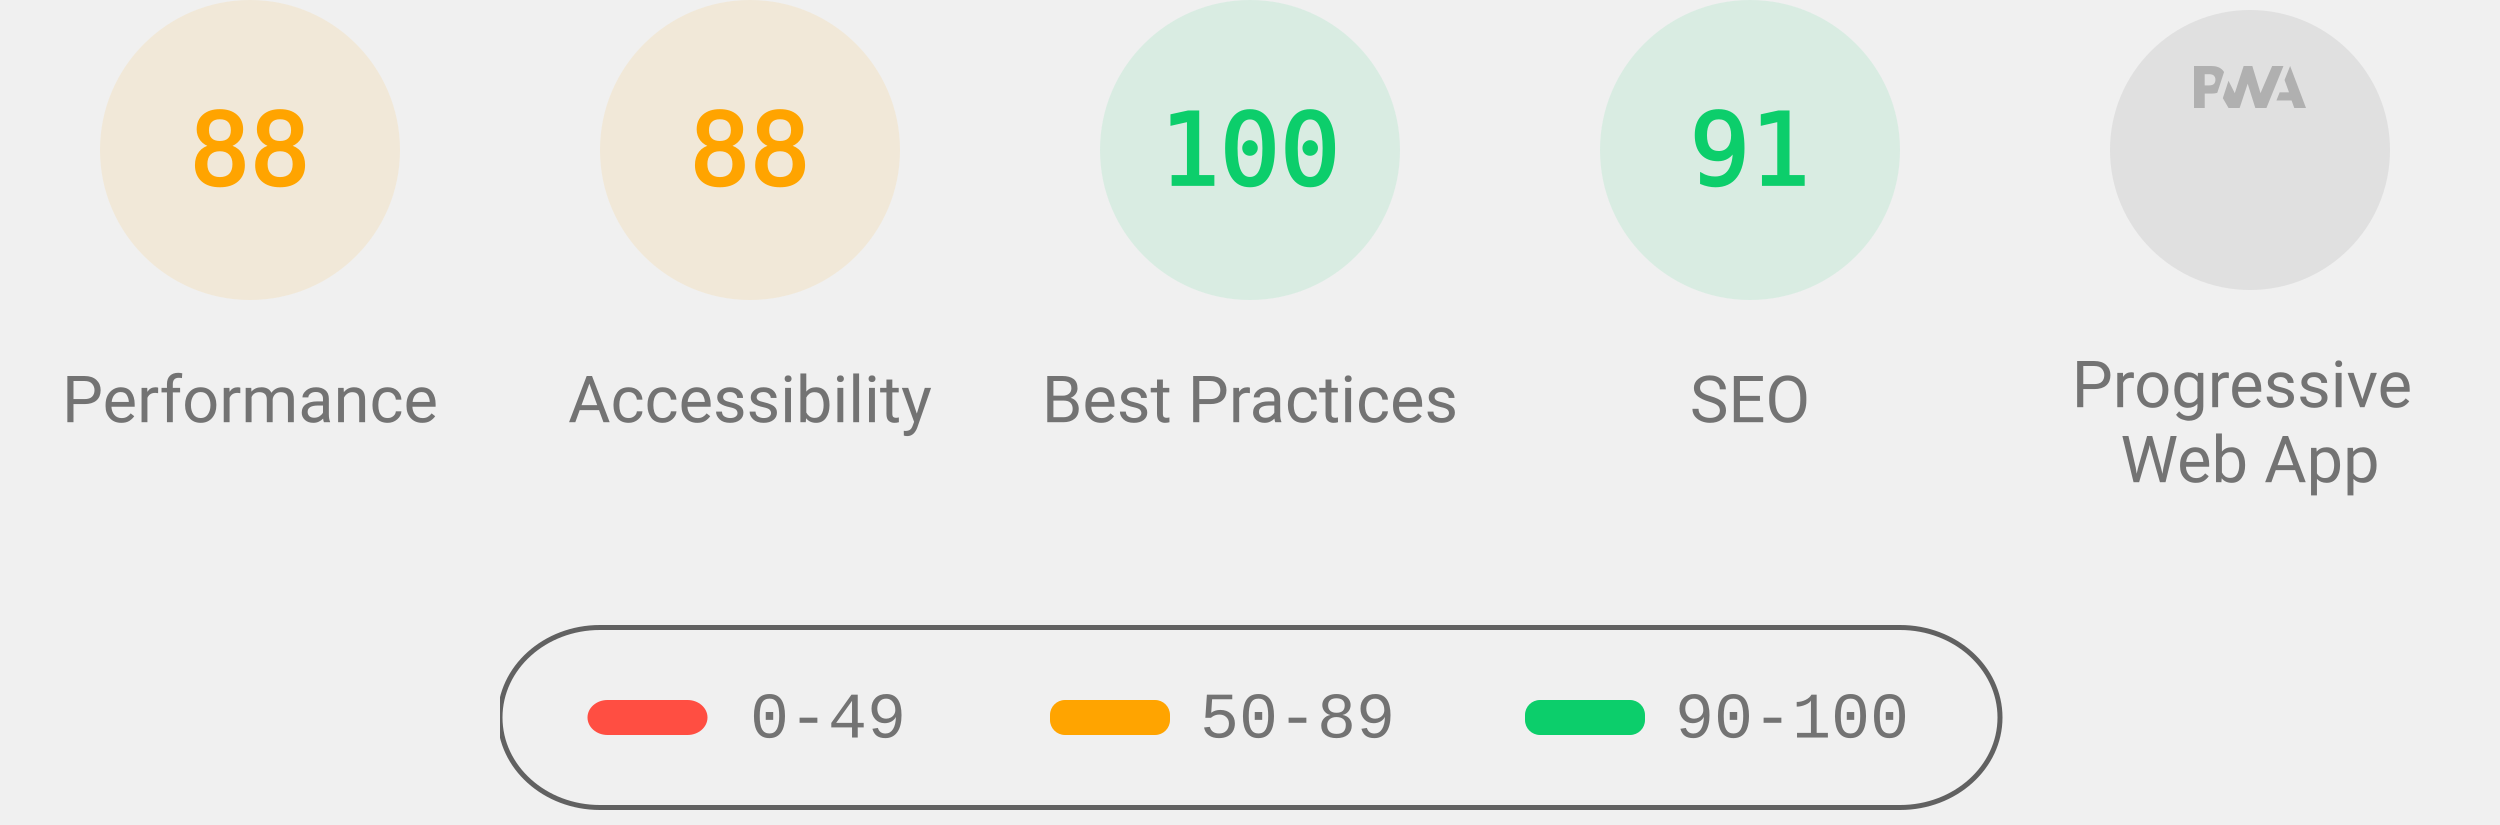
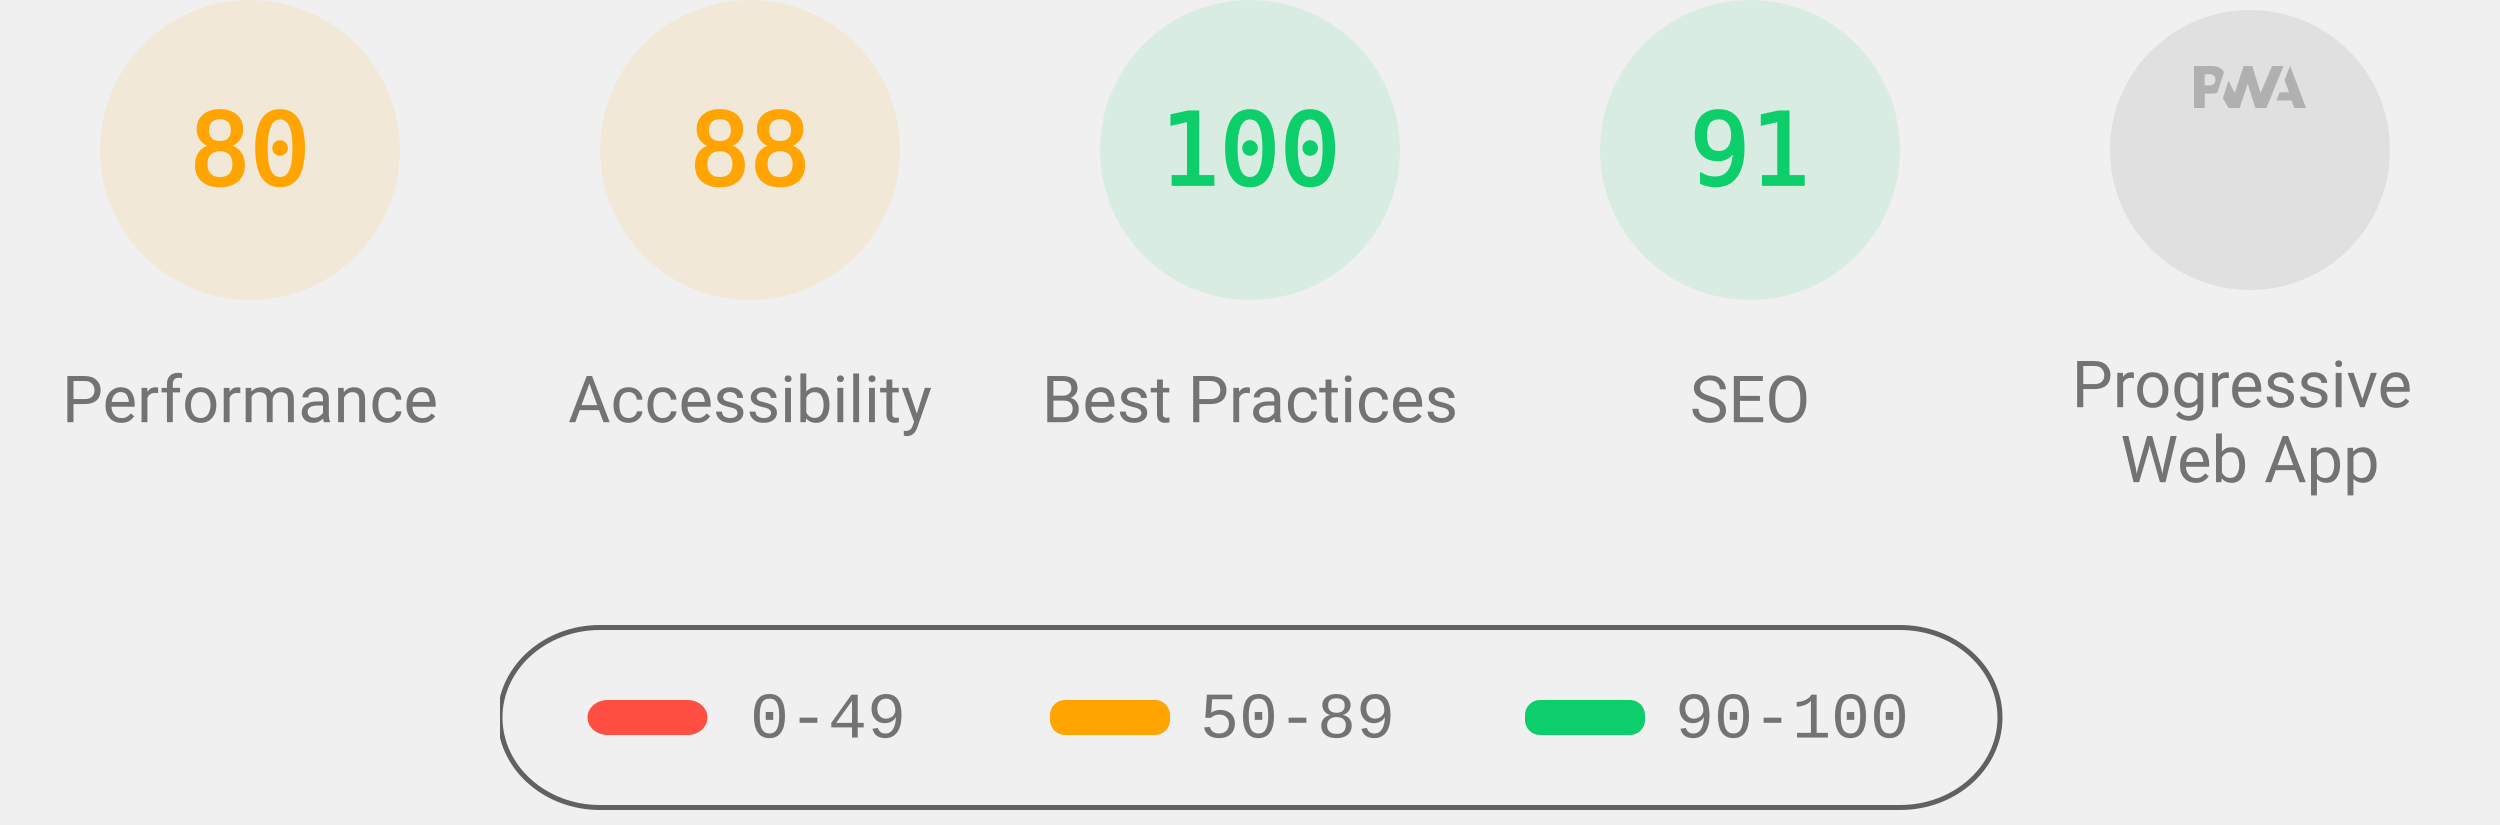
<svg xmlns="http://www.w3.org/2000/svg" class="theme--agnostic" fill="none" width="1000" height="330">
  <style>
			.gauge-base {
				opacity: 0.1
			}

			.gauge-arc {
				fill: none;
				animation-delay: 250ms;
				stroke-linecap: round;
				transform: rotate(-90deg);
				transform-origin: 100px 60px;
				animation: load-gauge 1s ease forwards
			}

			.guage-text {
				font-size: 40px;
				font-family: monospace;
				text-align: center
			}

			.guage-red {
				color: #ff4e42;
				fill: #ff4e42;
				stroke: #ff4e42
			}
			.guage-orange {
				color: #ffa400;
				fill: #ffa400;
				stroke: #ffa400
			}
			.guage-green {
				color: #0cce6b;
				fill: #0cce6b;
				stroke: #0cce6b
			}
			.theme--agnostic .guage-undefined {
				color: #5c5c5c;
				fill: #5c5c5c;
				stroke: #5c5c5c
			}
			.theme--light .guage-undefined {
				color: #1e1e1e;
				fill: #1e1e1e;
				stroke: #1e1e1e
			}
			.theme--dark .guage-undefined {
				color: #f5f5f5;
				fill: #f5f5f5;
				stroke: #f5f5f5
			}

			.guage-title {
				stroke: none;
				font-size: 26px;
				line-height: 26px;
				font-family: Roboto, Halvetica, Arial, sans-serif
			}
			.metric.guage-title {
				font-family: 'Courier New', Courier, monospace
			}
			.theme--agnostic .guage-title {
				color: #737373;
				fill: #737373
			}
			.theme--light .guage-title {
				color: #212121;
				fill: #212121
			}
			.theme--dark .guage-title {
				color: #f5f5f5;
				fill: #f5f5f5
			}

			@keyframes load-gauge {
				from {
					stroke-dasharray: 0 352.858
				}
			}
			.lh-gauge--pwa__disc {
				fill: #e0e0e0
			}
			.lh-gauge--pwa__logo {
				position: relative;
				fill: #b0b0b0
			}
			.lh-gauge--pwa__invisible {
				display: none
			}
			.lh-gauge--pwa__visible {
				display: inline
			}
			.guage-invisible {
				display: none
			}
			.lh-gauge--pwa__logo--primary-color {
				fill: #304ffe
			}
			.theme--agnostic .lh-gauge--pwa__logo--secondary-color {
				fill: #787878
			}
			.theme--light .lh-gauge--pwa__logo--secondary-color {
				fill: #3d3d3d
			}
			.theme--dark .lh-gauge--pwa__logo--secondary-color {
				fill: #d8b6b6
			}
			.theme--light #svg_2 {
				stroke: #00000022
			}
			.theme--agnostic #svg_2 {
				stroke: #616161
			}
			.theme--light #svg_2 {
				stroke: #00000022
			}
			.theme--dark #svg_2 {
				stroke: #f5f5f566
			}
		</style>
  <svg class="guage-div guage-perf guage-orange" viewBox="0 0 200 200" width="200" height="200" x="0" y="0">
    <circle class="gauge-base" r="56" cx="100" cy="60" stroke-width="8" />
-     <circle class="gauge-arc guage-arc-1" r="56" cx="100" cy="60" stroke-width="8" style="stroke-dasharray: 309.635, 351.858;" />
-     <text class="guage-text" x="100px" y="60px" alignment-baseline="central" dominant-baseline="central" text-anchor="middle">88</text>
+     <circle class="gauge-arc guage-arc-1" r="56" cx="100" cy="60" stroke-width="8" style="stroke-dasharray: 281.486, 351.858;" />
+     <text class="guage-text" x="100px" y="60px" alignment-baseline="central" dominant-baseline="central" text-anchor="middle">80</text>
    <text class="guage-title" x="100px" y="160px" alignment-baseline="central" dominant-baseline="central" text-anchor="middle">Performance</text>
  </svg>,<svg class="guage-div guage-perf guage-orange" viewBox="0 0 200 200" width="200" height="200" x="200" y="0">
    <circle class="gauge-base" r="56" cx="100" cy="60" stroke-width="8" />
    <circle class="gauge-arc guage-arc-1" r="56" cx="100" cy="60" stroke-width="8" style="stroke-dasharray: 309.635, 351.858;" />
    <text class="guage-text" x="100px" y="60px" alignment-baseline="central" dominant-baseline="central" text-anchor="middle">88</text>
    <text class="guage-title" x="100px" y="160px" alignment-baseline="central" dominant-baseline="central" text-anchor="middle">Accessibility</text>
  </svg>,<svg class="guage-div guage-perf guage-green" viewBox="0 0 200 200" width="200" height="200" x="400" y="0">
    <circle class="gauge-base" r="56" cx="100" cy="60" stroke-width="8" />
    <circle class="gauge-arc guage-arc-1" r="56" cx="100" cy="60" stroke-width="8" style="stroke-dasharray: 351.858, 351.858;" />
    <text class="guage-text" x="100px" y="60px" alignment-baseline="central" dominant-baseline="central" text-anchor="middle">100</text>
    <text class="guage-title" x="100px" y="160px" alignment-baseline="central" dominant-baseline="central" text-anchor="middle">Best Practices</text>
  </svg>,<svg class="guage-div guage-perf guage-green" viewBox="0 0 200 200" width="200" height="200" x="600" y="0">
    <circle class="gauge-base" r="56" cx="100" cy="60" stroke-width="8" />
    <circle class="gauge-arc guage-arc-1" r="56" cx="100" cy="60" stroke-width="8" style="stroke-dasharray: 320.191, 351.858;" />
    <text class="guage-text" x="100px" y="60px" alignment-baseline="central" dominant-baseline="central" text-anchor="middle">91</text>
    <text class="guage-title" x="100px" y="160px" alignment-baseline="central" dominant-baseline="central" text-anchor="middle">SEO</text>
  </svg>,<svg class="guage-div guage-pwa" viewBox="0 0 200 200" width="200" height="200" x="800" y="0">
    <svg viewBox="0 0 60 60" width="112" height="112" x="44" y="4">
      <defs>
        <linearGradient id="lh-gauge--pwa__check-circle__gradient-0" x1="50%" y1="0%" x2="50%" y2="100%">
          <stop stop-color="#00C852" offset="0%" />
          <stop stop-color="#009688" offset="100%" />
        </linearGradient>
        <linearGradient id="lh-gauge--pwa__installable__shadow-gradient-0" x1="76.056%" x2="24.111%" y1="82.995%" y2="24.735%">
          <stop stop-color="#A5D6A7" offset="0%" />
          <stop stop-color="#80CBC4" offset="100%" />
        </linearGradient>
        <linearGradient id="lh-gauge--pwa__fast-reliable__shadow-gradient-0" x1="76.056%" y1="82.995%" x2="25.678%" y2="26.493%">
          <stop stop-color="#64B5F6" offset="0%" />
          <stop stop-color="#2979FF" offset="100%" />
        </linearGradient>
        <g id="lh-gauge--pwa__fast-reliable-badge-0">
          <circle fill="#FFFFFF" cx="10" cy="10" r="10" />
          <path fill="#304FFE" d="M10 3.58l5.25 2.34v3.5c0 3.23-2.24 6.26-5.25 7-3.01-.74-5.25-3.77-5.25-7v-3.5L10 3.58zm-.47 10.74l2.76-4.83.03-.07c.04-.08 0-.24-.22-.24h-1.64l.47-3.26h-.47l-2.7 4.77c-.02.01.05-.1-.04.05-.09.16-.1.31.18.31h1.63l-.47 3.27h.47z" />
        </g>
        <g id="lh-gauge--pwa__installable-badge-0">
          <circle fill="#FFFFFF" cx="10" cy="10" r="10" />
          <path fill="#009688" d="M10 4.167A5.835 5.835 0 0 0 4.167 10 5.835 5.835 0 0 0 10 15.833 5.835 5.835 0 0 0 15.833 10 5.835 5.835 0 0 0 10 4.167zm2.917 6.416h-2.334v2.334H9.417v-2.334H7.083V9.417h2.334V7.083h1.166v2.334h2.334v1.166z" />
        </g>
      </defs>
      <g stroke="none" fill-rule="nonzero">
        <circle class="lh-gauge--pwa__disc" cx="30" cy="30" r="30" />
        <g class="lh-gauge--pwa__logo">
          <path d="M35.66 19.39l.7-1.75h2L37.4 15 38.6 12l3.4 9h-2.51l-.58-1.61z" />
          <path d="M33.52 21l3.65-9h-2.42l-2.5 5.82L30.5 12h-1.86l-1.9 5.82-1.35-2.65-1.21 3.72L25.4 21h2.38l1.72-5.2 1.64 5.2z" />
          <path fill-rule="nonzero" d="M20.3 17.91h1.48c.45 0 .85-.05 1.2-.15l.39-1.18 1.07-3.3a2.64 2.64 0 0 0-.28-.37c-.55-.6-1.36-.91-2.42-.91H18v9h2.3V17.9zm1.96-3.84c.22.22.33.5.33.87 0 .36-.1.65-.29.87-.2.23-.59.35-1.15.35h-.86v-2.41h.87c.52 0 .89.1 1.1.32z" />
        </g>
        <rect class="lh-gauge--pwa__component lh-gauge--pwa__na-line lh-gauge--pwa__invisible" fill="#FFFFFF" x="20" y="32" width="20" height="4" rx="2" />
        <g class="lh-gauge--pwa__component lh-gauge--pwa__fast-reliable-badge lh-gauge--pwa__invisible" transform="translate(20, 29)">
          <path fill="url(#lh-gauge--pwa__fast-reliable__shadow-gradient-0)" d="M33.63 19.49A30 30 0 0 1 16.2 30.36L3 17.14 17.14 3l16.49 16.49z" />
          <use href="#lh-gauge--pwa__fast-reliable-badge-0" />
        </g>
        <g class="lh-gauge--pwa__component lh-gauge--pwa__installable-badge lh-gauge--pwa__invisible" transform="translate(20, 29)">
          <path fill="url(#lh-gauge--pwa__installable__shadow-gradient-0)" d="M33.629 19.487c-4.272 5.453-10.391 9.39-17.415 10.869L3 17.142 17.142 3 33.63 19.487z" />
          <use href="#lh-gauge--pwa__installable-badge-0" />
        </g>
        <g class="lh-gauge--pwa__component lh-gauge--pwa__fast-reliable-installable-badges lh-gauge--pwa__invisible">
          <g transform="translate(8, 29)">
            <path fill="url(#lh-gauge--pwa__fast-reliable__shadow-gradient-0)" d="M16.321 30.463L3 17.143 17.142 3l22.365 22.365A29.864 29.864 0 0 1 22 31c-1.942 0-3.84-.184-5.679-.537z" />
            <use href="#lh-gauge--pwa__fast-reliable-badge-0" />
          </g>
          <g transform="translate(32, 29)">
            <path fill="url(#lh-gauge--pwa__installable__shadow-gradient-0)" d="M25.982 11.84a30.107 30.107 0 0 1-13.08 15.203L3 17.143 17.142 3l8.84 8.84z" />
            <use href="#lh-gauge--pwa__installable-badge-0" />
          </g>
        </g>
        <g class="lh-gauge--pwa__component lh-gauge--pwa__check-circle lh-gauge--pwa__invisible" transform="translate(18, 28)">
          <circle fill="#FFFFFF" cx="12" cy="12" r="12" />
          <path fill="url(#lh-gauge--pwa__check-circle__gradient-0)" d="M12 2a10 10 0 1 0 0 20 10 10 0 0 0 0-20zm-2 15l-5-5 1.41-1.41L10 14.17l7.59-7.59L19 8l-9 9z" />
        </g>
      </g>
    </svg>
    <text class="guage-title" y="160px" alignment-baseline="central" dominant-baseline="central" text-anchor="middle">
      <tspan x="100px" dy="-6px">Progressive</tspan>
      <tspan x="100px" dy="30px">Web App</tspan>
    </text>
  </svg>
  <svg width="604" height="76" x="200" y="250">
    <g>
      <rect fill="none" id="canvas_background" height="80" width="604" y="-1" x="-1" />
      <g display="none" overflow="visible" y="0" x="0" height="100%" width="100%" id="canvasGrid">
        <rect fill="url(#gridpattern)" stroke-width="0" y="0" x="0" height="100%" width="100%" />
      </g>
    </g>
    <g>
      <rect fill-opacity="0" stroke-width="2" rx="40" id="svg_2" height="72" width="600" y="1" x="0" fill="#000000" />
      <rect stroke="#000" rx="8" id="svg_3" height="14" width="48" y="30" x="35" stroke-opacity="null" stroke-width="0" fill="#ff4e42" />
      <rect stroke="#000" rx="6" id="svg_4" height="14" width="48" y="30" x="220" stroke-opacity="null" stroke-width="0" fill="#ffa400" />
      <rect stroke="#000" rx="6" id="svg_5" height="14" width="48" y="30" x="410" stroke-opacity="null" stroke-width="0" fill="#0cce6b" />
      <text class="metric guage-title" xml:space="preserve" text-anchor="start" font-size="26" id="svg_6" y="45" x="100" stroke-opacity="null" stroke-width="0" stroke="#000">0-49</text>
      <text class="metric guage-title" xml:space="preserve" text-anchor="start" font-size="26" id="svg_7" y="45" x="280" stroke-opacity="null" stroke-width="0" stroke="#000">50-89</text>
      <text class="metric guage-title" xml:space="preserve" text-anchor="start" font-size="26" id="svg_8" y="45" x="470" stroke-opacity="null" stroke-width="0" stroke="#000">90-100</text>
    </g>
  </svg>
</svg>
